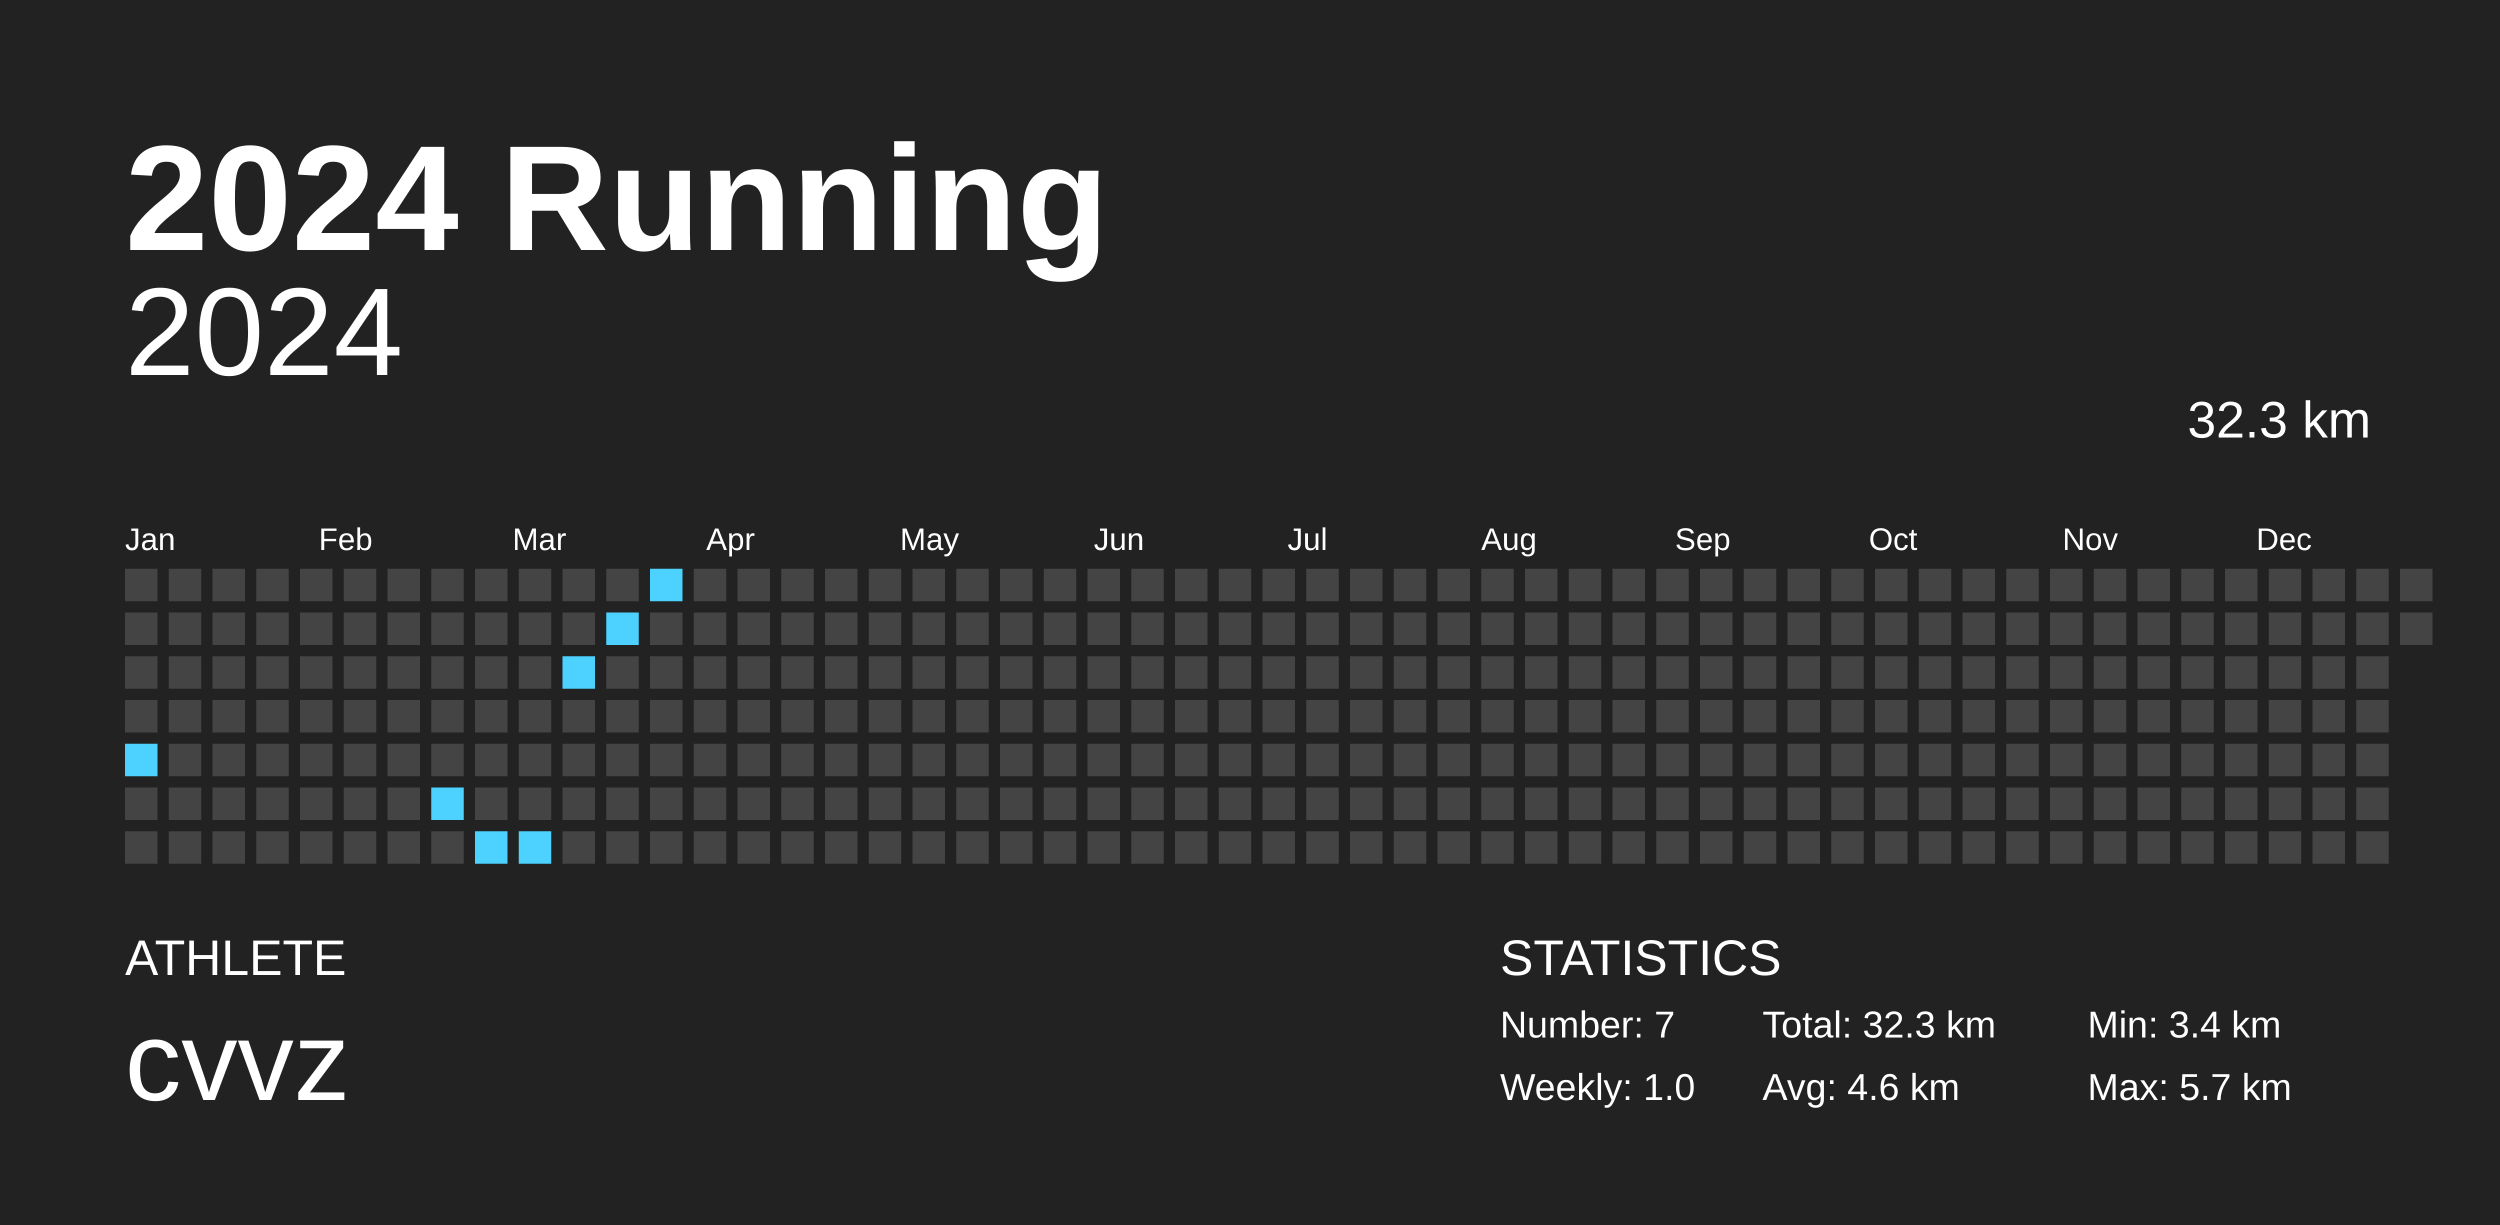
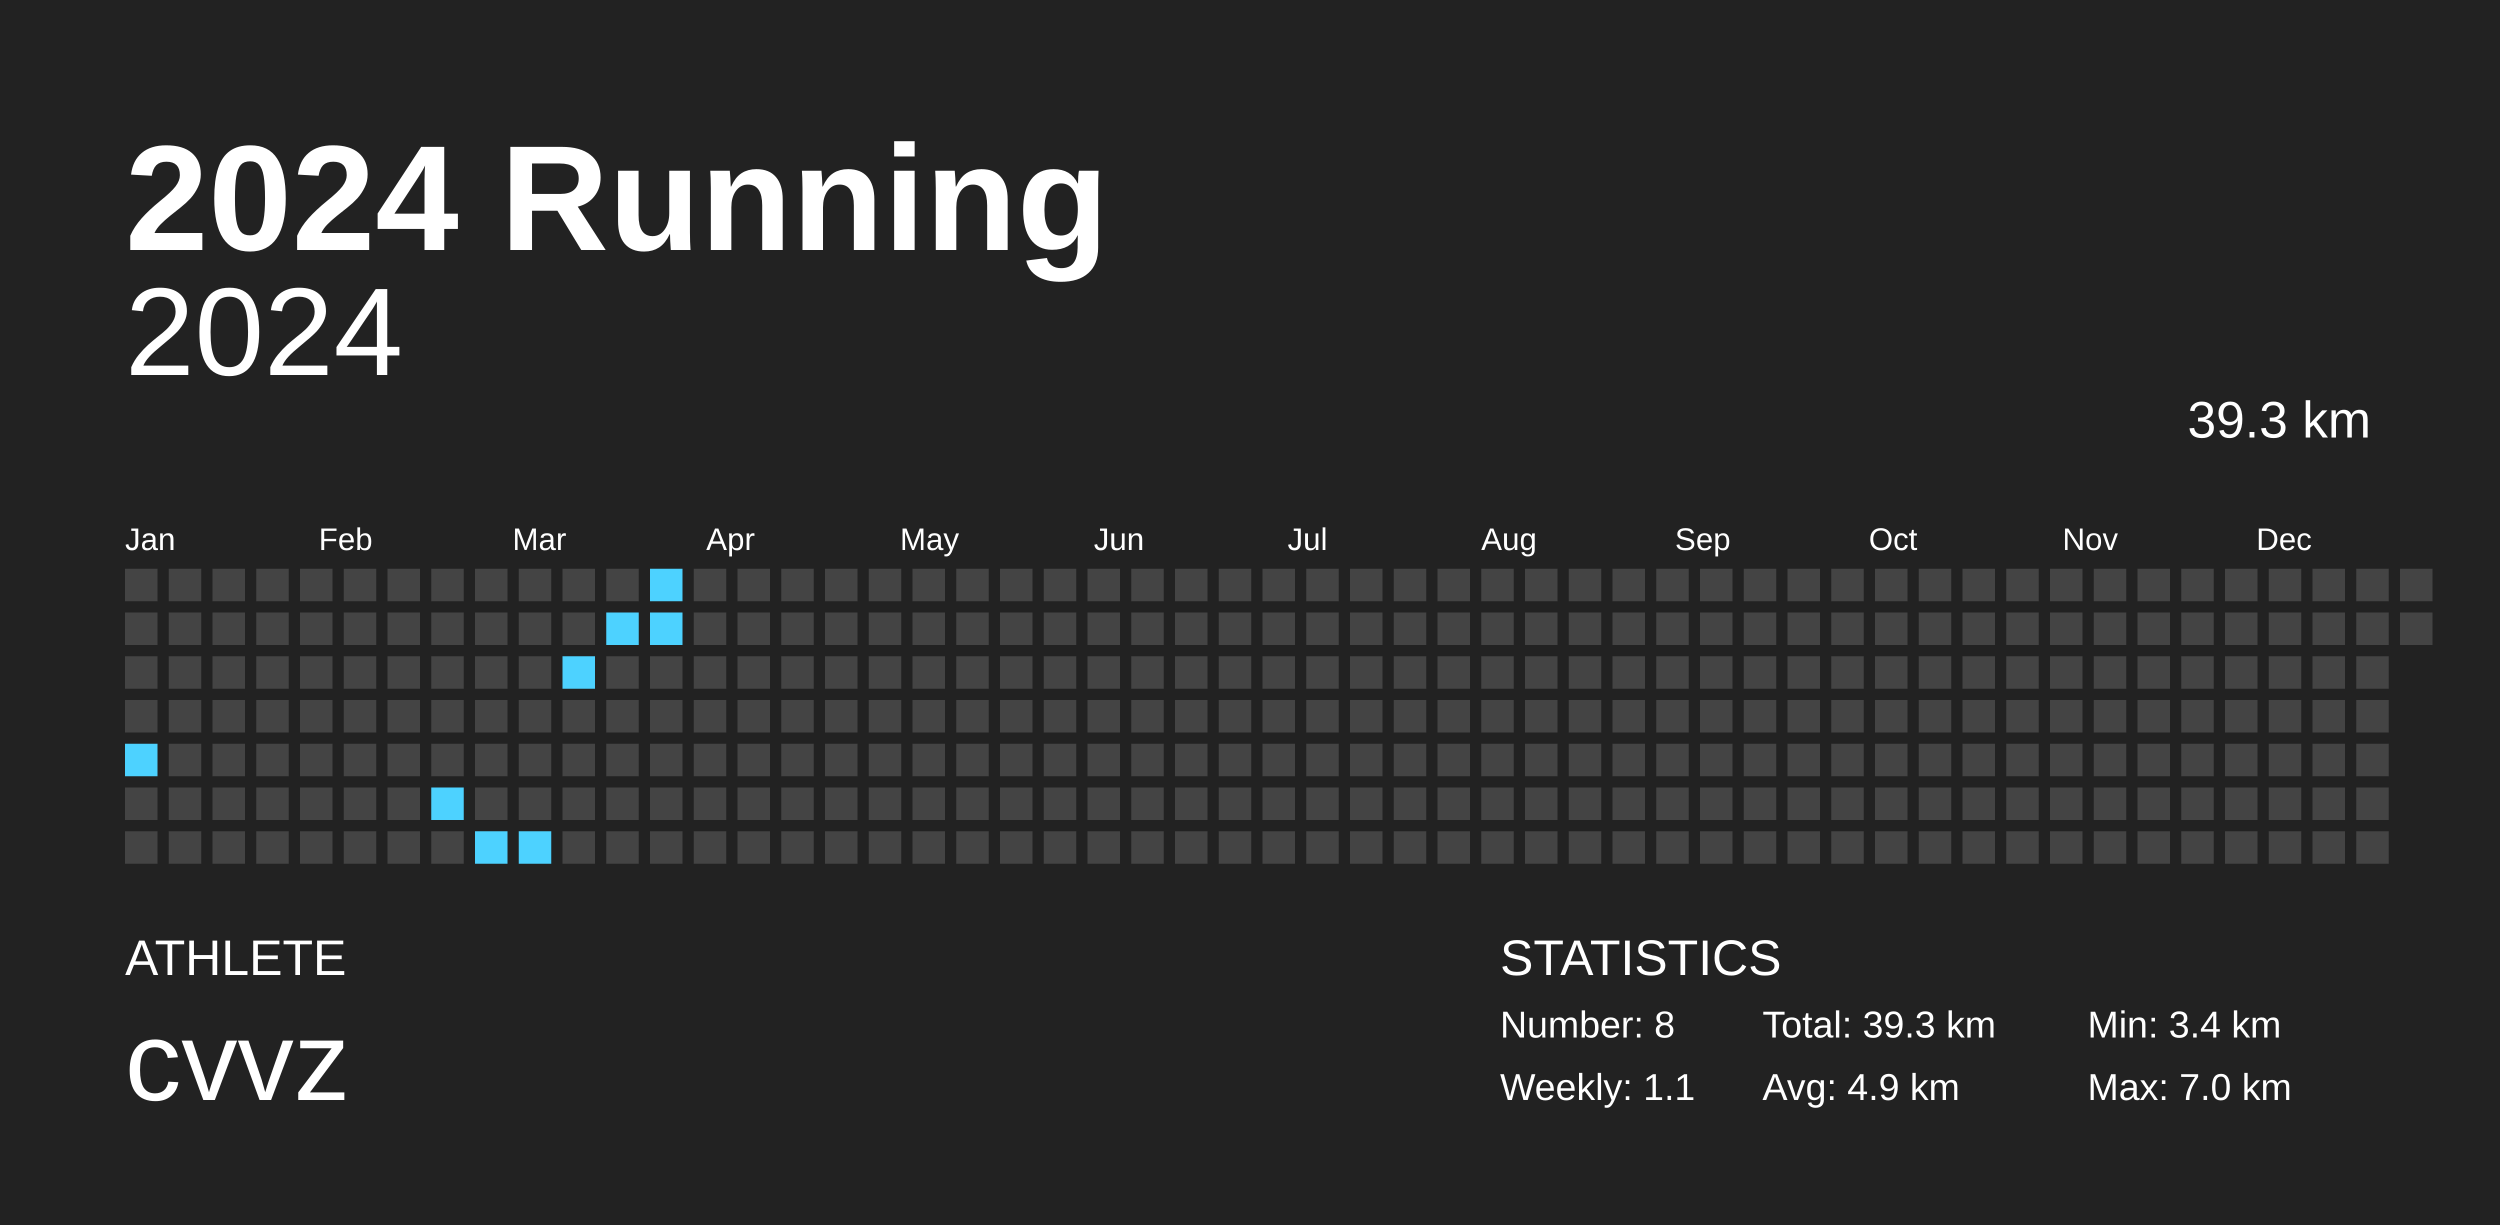
<svg xmlns="http://www.w3.org/2000/svg" baseProfile="full" height="98mm" version="1.1" viewBox="0,0,200,98" width="200mm">
  <defs />
  <rect fill="#222222" height="98" width="200" x="0" y="0" />
  <text fill="#FFFFFF" style="font-size:12px; font-family:Arial; font-weight:bold;" x="10" y="20">2024 Running</text>
  <text fill="#FFFFFF" style="font-size:4px; font-family:Arial" x="10" y="78">ATHLETE</text>
  <text fill="#FFFFFF" style="font-size:9px; font-family:Arial" x="10" y="88">cvvz</text>
  <text fill="#FFFFFF" style="font-size:4px; font-family:Arial" x="120" y="78">STATISTICS</text>
-   <text fill="#FFFFFF" style="font-size:3px; font-family:Arial" x="120" y="83">Number: 7</text>
-   <text fill="#FFFFFF" style="font-size:3px; font-family:Arial" x="120" y="88">Weekly: 1.0</text>
-   <text fill="#FFFFFF" style="font-size:3px; font-family:Arial" x="141" y="83">Total: 32.3 km</text>
-   <text fill="#FFFFFF" style="font-size:3px; font-family:Arial" x="141" y="88">Avg: 4.6 km</text>
+   <text fill="#FFFFFF" style="font-size:3px; font-family:Arial" x="120" y="83">Number: 8</text>
+   <text fill="#FFFFFF" style="font-size:3px; font-family:Arial" x="120" y="88">Weekly: 1.1</text>
+   <text fill="#FFFFFF" style="font-size:3px; font-family:Arial" x="141" y="83">Total: 39.3 km</text>
+   <text fill="#FFFFFF" style="font-size:3px; font-family:Arial" x="141" y="88">Avg: 4.9 km</text>
  <text fill="#FFFFFF" style="font-size:3px; font-family:Arial" x="167" y="83">Min: 3.4 km</text>
-   <text fill="#FFFFFF" style="font-size:3px; font-family:Arial" x="167" y="88">Max: 5.7 km</text>
+   <text fill="#FFFFFF" style="font-size:3px; font-family:Arial" x="167" y="88">Max: 7.0 km</text>
  <text alignment-baseline="hanging" fill="#FFFFFF" style="font-size:10.0px; font-family:Arial;" x="10" y="30">2024</text>
-   <text alignment-baseline="hanging" fill="#FFFFFF" style="font-size:4.125px; font-family:Arial;" x="175" y="35">32.3 km</text>
+   <text alignment-baseline="hanging" fill="#FFFFFF" style="font-size:4.125px; font-family:Arial;" x="175" y="35">39.3 km</text>
  <text fill="#FFFFFF" style="font-size:2.5px; font-family:Arial" x="10.0" y="44">Jan</text>
  <text fill="#FFFFFF" style="font-size:2.5px; font-family:Arial" x="25.5" y="44">Feb</text>
  <text fill="#FFFFFF" style="font-size:2.5px; font-family:Arial" x="41.0" y="44">Mar</text>
  <text fill="#FFFFFF" style="font-size:2.5px; font-family:Arial" x="56.5" y="44">Apr</text>
  <text fill="#FFFFFF" style="font-size:2.5px; font-family:Arial" x="72.0" y="44">May</text>
  <text fill="#FFFFFF" style="font-size:2.5px; font-family:Arial" x="87.5" y="44">Jun</text>
  <text fill="#FFFFFF" style="font-size:2.5px; font-family:Arial" x="103.0" y="44">Jul</text>
  <text fill="#FFFFFF" style="font-size:2.5px; font-family:Arial" x="118.5" y="44">Aug</text>
  <text fill="#FFFFFF" style="font-size:2.5px; font-family:Arial" x="134.0" y="44">Sep</text>
  <text fill="#FFFFFF" style="font-size:2.5px; font-family:Arial" x="149.5" y="44">Oct</text>
  <text fill="#FFFFFF" style="font-size:2.5px; font-family:Arial" x="165.0" y="44">Nov</text>
  <text fill="#FFFFFF" style="font-size:2.5px; font-family:Arial" x="180.5" y="44">Dec</text>
  <rect fill="#444444" height="2.6" width="2.6" x="10.0" y="45.5" />
  <rect fill="#444444" height="2.6" width="2.6" x="10.0" y="49.0" />
  <rect fill="#444444" height="2.6" width="2.6" x="10.0" y="52.5" />
  <rect fill="#444444" height="2.6" width="2.6" x="10.0" y="56.0" />
  <rect fill="#4dd2ff" height="2.6" width="2.6" x="10.0" y="59.5" />
  <rect fill="#444444" height="2.6" width="2.6" x="10.0" y="63.0" />
  <rect fill="#444444" height="2.6" width="2.6" x="10.0" y="66.5" />
  <rect fill="#444444" height="2.6" width="2.6" x="13.5" y="45.5" />
  <rect fill="#444444" height="2.6" width="2.6" x="13.5" y="49.0" />
  <rect fill="#444444" height="2.6" width="2.6" x="13.5" y="52.5" />
  <rect fill="#444444" height="2.6" width="2.6" x="13.5" y="56.0" />
  <rect fill="#444444" height="2.6" width="2.6" x="13.5" y="59.5" />
  <rect fill="#444444" height="2.6" width="2.6" x="13.5" y="63.0" />
  <rect fill="#444444" height="2.6" width="2.6" x="13.5" y="66.5" />
  <rect fill="#444444" height="2.6" width="2.6" x="17.0" y="45.5" />
  <rect fill="#444444" height="2.6" width="2.6" x="17.0" y="49.0" />
  <rect fill="#444444" height="2.6" width="2.6" x="17.0" y="52.5" />
  <rect fill="#444444" height="2.6" width="2.6" x="17.0" y="56.0" />
  <rect fill="#444444" height="2.6" width="2.6" x="17.0" y="59.5" />
  <rect fill="#444444" height="2.6" width="2.6" x="17.0" y="63.0" />
  <rect fill="#444444" height="2.6" width="2.6" x="17.0" y="66.5" />
  <rect fill="#444444" height="2.6" width="2.6" x="20.5" y="45.5" />
  <rect fill="#444444" height="2.6" width="2.6" x="20.5" y="49.0" />
  <rect fill="#444444" height="2.6" width="2.6" x="20.5" y="52.5" />
  <rect fill="#444444" height="2.6" width="2.6" x="20.5" y="56.0" />
  <rect fill="#444444" height="2.6" width="2.6" x="20.5" y="59.5" />
  <rect fill="#444444" height="2.6" width="2.6" x="20.5" y="63.0" />
  <rect fill="#444444" height="2.6" width="2.6" x="20.5" y="66.5" />
  <rect fill="#444444" height="2.6" width="2.6" x="24.0" y="45.5" />
  <rect fill="#444444" height="2.6" width="2.6" x="24.0" y="49.0" />
  <rect fill="#444444" height="2.6" width="2.6" x="24.0" y="52.5" />
  <rect fill="#444444" height="2.6" width="2.6" x="24.0" y="56.0" />
  <rect fill="#444444" height="2.6" width="2.6" x="24.0" y="59.5" />
  <rect fill="#444444" height="2.6" width="2.6" x="24.0" y="63.0" />
  <rect fill="#444444" height="2.6" width="2.6" x="24.0" y="66.5" />
  <rect fill="#444444" height="2.6" width="2.6" x="27.5" y="45.5" />
  <rect fill="#444444" height="2.6" width="2.6" x="27.5" y="49.0" />
  <rect fill="#444444" height="2.6" width="2.6" x="27.5" y="52.5" />
  <rect fill="#444444" height="2.6" width="2.6" x="27.5" y="56.0" />
  <rect fill="#444444" height="2.6" width="2.6" x="27.5" y="59.5" />
  <rect fill="#444444" height="2.6" width="2.6" x="27.5" y="63.0" />
  <rect fill="#444444" height="2.6" width="2.6" x="27.5" y="66.5" />
  <rect fill="#444444" height="2.6" width="2.6" x="31.0" y="45.5" />
  <rect fill="#444444" height="2.6" width="2.6" x="31.0" y="49.0" />
  <rect fill="#444444" height="2.6" width="2.6" x="31.0" y="52.5" />
  <rect fill="#444444" height="2.6" width="2.6" x="31.0" y="56.0" />
  <rect fill="#444444" height="2.6" width="2.6" x="31.0" y="59.5" />
  <rect fill="#444444" height="2.6" width="2.6" x="31.0" y="63.0" />
  <rect fill="#444444" height="2.6" width="2.6" x="31.0" y="66.5" />
  <rect fill="#444444" height="2.6" width="2.6" x="34.5" y="45.5" />
  <rect fill="#444444" height="2.6" width="2.6" x="34.5" y="49.0" />
  <rect fill="#444444" height="2.6" width="2.6" x="34.5" y="52.5" />
  <rect fill="#444444" height="2.6" width="2.6" x="34.5" y="56.0" />
  <rect fill="#444444" height="2.6" width="2.6" x="34.5" y="59.5" />
  <rect fill="#4dd2ff" height="2.6" width="2.6" x="34.5" y="63.0" />
  <rect fill="#444444" height="2.6" width="2.6" x="34.5" y="66.5" />
  <rect fill="#444444" height="2.6" width="2.6" x="38.0" y="45.5" />
  <rect fill="#444444" height="2.6" width="2.6" x="38.0" y="49.0" />
  <rect fill="#444444" height="2.6" width="2.6" x="38.0" y="52.5" />
  <rect fill="#444444" height="2.6" width="2.6" x="38.0" y="56.0" />
  <rect fill="#444444" height="2.6" width="2.6" x="38.0" y="59.5" />
  <rect fill="#444444" height="2.6" width="2.6" x="38.0" y="63.0" />
  <rect fill="#4dd2ff" height="2.6" width="2.6" x="38.0" y="66.5" />
  <rect fill="#444444" height="2.6" width="2.6" x="41.5" y="45.5" />
  <rect fill="#444444" height="2.6" width="2.6" x="41.5" y="49.0" />
  <rect fill="#444444" height="2.6" width="2.6" x="41.5" y="52.5" />
  <rect fill="#444444" height="2.6" width="2.6" x="41.5" y="56.0" />
  <rect fill="#444444" height="2.6" width="2.6" x="41.5" y="59.5" />
  <rect fill="#444444" height="2.6" width="2.6" x="41.5" y="63.0" />
  <rect fill="#4dd2ff" height="2.6" width="2.6" x="41.5" y="66.5" />
  <rect fill="#444444" height="2.6" width="2.6" x="45.0" y="45.5" />
  <rect fill="#444444" height="2.6" width="2.6" x="45.0" y="49.0" />
  <rect fill="#4dd2ff" height="2.6" width="2.6" x="45.0" y="52.5" />
  <rect fill="#444444" height="2.6" width="2.6" x="45.0" y="56.0" />
  <rect fill="#444444" height="2.6" width="2.6" x="45.0" y="59.5" />
  <rect fill="#444444" height="2.6" width="2.6" x="45.0" y="63.0" />
  <rect fill="#444444" height="2.6" width="2.6" x="45.0" y="66.5" />
  <rect fill="#444444" height="2.6" width="2.6" x="48.5" y="45.5" />
  <rect fill="#4dd2ff" height="2.6" width="2.6" x="48.5" y="49.0" />
  <rect fill="#444444" height="2.6" width="2.6" x="48.5" y="52.5" />
  <rect fill="#444444" height="2.6" width="2.6" x="48.5" y="56.0" />
  <rect fill="#444444" height="2.6" width="2.6" x="48.5" y="59.5" />
  <rect fill="#444444" height="2.6" width="2.6" x="48.5" y="63.0" />
  <rect fill="#444444" height="2.6" width="2.6" x="48.5" y="66.5" />
  <rect fill="#4dd2ff" height="2.6" width="2.6" x="52.0" y="45.5" />
-   <rect fill="#444444" height="2.6" width="2.6" x="52.0" y="49.0" />
+   <rect fill="#4dd2ff" height="2.6" width="2.6" x="52.0" y="49.0" />
  <rect fill="#444444" height="2.6" width="2.6" x="52.0" y="52.5" />
  <rect fill="#444444" height="2.6" width="2.6" x="52.0" y="56.0" />
  <rect fill="#444444" height="2.6" width="2.6" x="52.0" y="59.5" />
  <rect fill="#444444" height="2.6" width="2.6" x="52.0" y="63.0" />
  <rect fill="#444444" height="2.6" width="2.6" x="52.0" y="66.5" />
  <rect fill="#444444" height="2.6" width="2.6" x="55.5" y="45.5" />
  <rect fill="#444444" height="2.6" width="2.6" x="55.5" y="49.0" />
  <rect fill="#444444" height="2.6" width="2.6" x="55.5" y="52.5" />
  <rect fill="#444444" height="2.6" width="2.6" x="55.5" y="56.0" />
  <rect fill="#444444" height="2.6" width="2.6" x="55.5" y="59.5" />
  <rect fill="#444444" height="2.6" width="2.6" x="55.5" y="63.0" />
  <rect fill="#444444" height="2.6" width="2.6" x="55.5" y="66.5" />
  <rect fill="#444444" height="2.6" width="2.6" x="59.0" y="45.5" />
  <rect fill="#444444" height="2.6" width="2.6" x="59.0" y="49.0" />
  <rect fill="#444444" height="2.6" width="2.6" x="59.0" y="52.5" />
  <rect fill="#444444" height="2.6" width="2.6" x="59.0" y="56.0" />
  <rect fill="#444444" height="2.6" width="2.6" x="59.0" y="59.5" />
  <rect fill="#444444" height="2.6" width="2.6" x="59.0" y="63.0" />
  <rect fill="#444444" height="2.6" width="2.6" x="59.0" y="66.5" />
  <rect fill="#444444" height="2.6" width="2.6" x="62.5" y="45.5" />
  <rect fill="#444444" height="2.6" width="2.6" x="62.5" y="49.0" />
  <rect fill="#444444" height="2.6" width="2.6" x="62.5" y="52.5" />
  <rect fill="#444444" height="2.6" width="2.6" x="62.5" y="56.0" />
  <rect fill="#444444" height="2.6" width="2.6" x="62.5" y="59.5" />
  <rect fill="#444444" height="2.6" width="2.6" x="62.5" y="63.0" />
  <rect fill="#444444" height="2.6" width="2.6" x="62.5" y="66.5" />
  <rect fill="#444444" height="2.6" width="2.6" x="66.0" y="45.5" />
  <rect fill="#444444" height="2.6" width="2.6" x="66.0" y="49.0" />
  <rect fill="#444444" height="2.6" width="2.6" x="66.0" y="52.5" />
  <rect fill="#444444" height="2.6" width="2.6" x="66.0" y="56.0" />
  <rect fill="#444444" height="2.6" width="2.6" x="66.0" y="59.5" />
  <rect fill="#444444" height="2.6" width="2.6" x="66.0" y="63.0" />
  <rect fill="#444444" height="2.6" width="2.6" x="66.0" y="66.5" />
  <rect fill="#444444" height="2.6" width="2.6" x="69.5" y="45.5" />
  <rect fill="#444444" height="2.6" width="2.6" x="69.5" y="49.0" />
  <rect fill="#444444" height="2.6" width="2.6" x="69.5" y="52.5" />
  <rect fill="#444444" height="2.6" width="2.6" x="69.5" y="56.0" />
  <rect fill="#444444" height="2.6" width="2.6" x="69.5" y="59.5" />
  <rect fill="#444444" height="2.6" width="2.6" x="69.5" y="63.0" />
  <rect fill="#444444" height="2.6" width="2.6" x="69.5" y="66.5" />
  <rect fill="#444444" height="2.6" width="2.6" x="73.0" y="45.5" />
  <rect fill="#444444" height="2.6" width="2.6" x="73.0" y="49.0" />
  <rect fill="#444444" height="2.6" width="2.6" x="73.0" y="52.5" />
  <rect fill="#444444" height="2.6" width="2.6" x="73.0" y="56.0" />
  <rect fill="#444444" height="2.6" width="2.6" x="73.0" y="59.5" />
  <rect fill="#444444" height="2.6" width="2.6" x="73.0" y="63.0" />
  <rect fill="#444444" height="2.6" width="2.6" x="73.0" y="66.5" />
  <rect fill="#444444" height="2.6" width="2.6" x="76.5" y="45.5" />
  <rect fill="#444444" height="2.6" width="2.6" x="76.5" y="49.0" />
  <rect fill="#444444" height="2.6" width="2.6" x="76.5" y="52.5" />
  <rect fill="#444444" height="2.6" width="2.6" x="76.5" y="56.0" />
  <rect fill="#444444" height="2.6" width="2.6" x="76.5" y="59.5" />
  <rect fill="#444444" height="2.6" width="2.6" x="76.5" y="63.0" />
  <rect fill="#444444" height="2.6" width="2.6" x="76.5" y="66.5" />
  <rect fill="#444444" height="2.6" width="2.6" x="80.0" y="45.5" />
  <rect fill="#444444" height="2.6" width="2.6" x="80.0" y="49.0" />
  <rect fill="#444444" height="2.6" width="2.6" x="80.0" y="52.5" />
  <rect fill="#444444" height="2.6" width="2.6" x="80.0" y="56.0" />
  <rect fill="#444444" height="2.6" width="2.6" x="80.0" y="59.5" />
  <rect fill="#444444" height="2.6" width="2.6" x="80.0" y="63.0" />
  <rect fill="#444444" height="2.6" width="2.6" x="80.0" y="66.5" />
  <rect fill="#444444" height="2.6" width="2.6" x="83.5" y="45.5" />
  <rect fill="#444444" height="2.6" width="2.6" x="83.5" y="49.0" />
  <rect fill="#444444" height="2.6" width="2.6" x="83.5" y="52.5" />
  <rect fill="#444444" height="2.6" width="2.6" x="83.5" y="56.0" />
  <rect fill="#444444" height="2.6" width="2.6" x="83.5" y="59.5" />
  <rect fill="#444444" height="2.6" width="2.6" x="83.5" y="63.0" />
  <rect fill="#444444" height="2.6" width="2.6" x="83.5" y="66.5" />
  <rect fill="#444444" height="2.6" width="2.6" x="87.0" y="45.5" />
  <rect fill="#444444" height="2.6" width="2.6" x="87.0" y="49.0" />
  <rect fill="#444444" height="2.6" width="2.6" x="87.0" y="52.5" />
  <rect fill="#444444" height="2.6" width="2.6" x="87.0" y="56.0" />
  <rect fill="#444444" height="2.6" width="2.6" x="87.0" y="59.5" />
  <rect fill="#444444" height="2.6" width="2.6" x="87.0" y="63.0" />
  <rect fill="#444444" height="2.6" width="2.6" x="87.0" y="66.5" />
  <rect fill="#444444" height="2.6" width="2.6" x="90.5" y="45.5" />
  <rect fill="#444444" height="2.6" width="2.6" x="90.5" y="49.0" />
  <rect fill="#444444" height="2.6" width="2.6" x="90.5" y="52.5" />
  <rect fill="#444444" height="2.6" width="2.6" x="90.5" y="56.0" />
  <rect fill="#444444" height="2.6" width="2.6" x="90.5" y="59.5" />
  <rect fill="#444444" height="2.6" width="2.6" x="90.5" y="63.0" />
  <rect fill="#444444" height="2.6" width="2.6" x="90.5" y="66.5" />
  <rect fill="#444444" height="2.6" width="2.6" x="94.0" y="45.5" />
  <rect fill="#444444" height="2.6" width="2.6" x="94.0" y="49.0" />
  <rect fill="#444444" height="2.6" width="2.6" x="94.0" y="52.5" />
  <rect fill="#444444" height="2.6" width="2.6" x="94.0" y="56.0" />
  <rect fill="#444444" height="2.6" width="2.6" x="94.0" y="59.5" />
  <rect fill="#444444" height="2.6" width="2.6" x="94.0" y="63.0" />
  <rect fill="#444444" height="2.6" width="2.6" x="94.0" y="66.5" />
  <rect fill="#444444" height="2.6" width="2.6" x="97.5" y="45.5" />
  <rect fill="#444444" height="2.6" width="2.6" x="97.5" y="49.0" />
  <rect fill="#444444" height="2.6" width="2.6" x="97.5" y="52.5" />
  <rect fill="#444444" height="2.6" width="2.6" x="97.5" y="56.0" />
  <rect fill="#444444" height="2.6" width="2.6" x="97.5" y="59.5" />
  <rect fill="#444444" height="2.6" width="2.6" x="97.5" y="63.0" />
  <rect fill="#444444" height="2.6" width="2.6" x="97.5" y="66.5" />
  <rect fill="#444444" height="2.6" width="2.6" x="101.0" y="45.5" />
  <rect fill="#444444" height="2.6" width="2.6" x="101.0" y="49.0" />
  <rect fill="#444444" height="2.6" width="2.6" x="101.0" y="52.5" />
  <rect fill="#444444" height="2.6" width="2.6" x="101.0" y="56.0" />
  <rect fill="#444444" height="2.6" width="2.6" x="101.0" y="59.5" />
  <rect fill="#444444" height="2.6" width="2.6" x="101.0" y="63.0" />
  <rect fill="#444444" height="2.6" width="2.6" x="101.0" y="66.5" />
  <rect fill="#444444" height="2.6" width="2.6" x="104.5" y="45.5" />
  <rect fill="#444444" height="2.6" width="2.6" x="104.5" y="49.0" />
  <rect fill="#444444" height="2.6" width="2.6" x="104.5" y="52.5" />
  <rect fill="#444444" height="2.6" width="2.6" x="104.5" y="56.0" />
  <rect fill="#444444" height="2.6" width="2.6" x="104.5" y="59.5" />
  <rect fill="#444444" height="2.6" width="2.6" x="104.5" y="63.0" />
  <rect fill="#444444" height="2.6" width="2.6" x="104.5" y="66.5" />
  <rect fill="#444444" height="2.6" width="2.6" x="108.0" y="45.5" />
  <rect fill="#444444" height="2.6" width="2.6" x="108.0" y="49.0" />
  <rect fill="#444444" height="2.6" width="2.6" x="108.0" y="52.5" />
  <rect fill="#444444" height="2.6" width="2.6" x="108.0" y="56.0" />
  <rect fill="#444444" height="2.6" width="2.6" x="108.0" y="59.5" />
  <rect fill="#444444" height="2.6" width="2.6" x="108.0" y="63.0" />
  <rect fill="#444444" height="2.6" width="2.6" x="108.0" y="66.5" />
  <rect fill="#444444" height="2.6" width="2.6" x="111.5" y="45.5" />
  <rect fill="#444444" height="2.6" width="2.6" x="111.5" y="49.0" />
  <rect fill="#444444" height="2.6" width="2.6" x="111.5" y="52.5" />
  <rect fill="#444444" height="2.6" width="2.6" x="111.5" y="56.0" />
  <rect fill="#444444" height="2.6" width="2.6" x="111.5" y="59.5" />
  <rect fill="#444444" height="2.6" width="2.6" x="111.5" y="63.0" />
  <rect fill="#444444" height="2.6" width="2.6" x="111.5" y="66.5" />
  <rect fill="#444444" height="2.6" width="2.6" x="115.0" y="45.5" />
  <rect fill="#444444" height="2.6" width="2.6" x="115.0" y="49.0" />
  <rect fill="#444444" height="2.6" width="2.6" x="115.0" y="52.5" />
  <rect fill="#444444" height="2.6" width="2.6" x="115.0" y="56.0" />
  <rect fill="#444444" height="2.6" width="2.6" x="115.0" y="59.5" />
  <rect fill="#444444" height="2.6" width="2.6" x="115.0" y="63.0" />
  <rect fill="#444444" height="2.6" width="2.6" x="115.0" y="66.5" />
  <rect fill="#444444" height="2.6" width="2.6" x="118.5" y="45.5" />
  <rect fill="#444444" height="2.6" width="2.6" x="118.5" y="49.0" />
  <rect fill="#444444" height="2.6" width="2.6" x="118.5" y="52.5" />
  <rect fill="#444444" height="2.6" width="2.6" x="118.5" y="56.0" />
  <rect fill="#444444" height="2.6" width="2.6" x="118.5" y="59.5" />
  <rect fill="#444444" height="2.6" width="2.6" x="118.5" y="63.0" />
  <rect fill="#444444" height="2.6" width="2.6" x="118.5" y="66.5" />
  <rect fill="#444444" height="2.6" width="2.6" x="122.0" y="45.5" />
  <rect fill="#444444" height="2.6" width="2.6" x="122.0" y="49.0" />
  <rect fill="#444444" height="2.6" width="2.6" x="122.0" y="52.5" />
  <rect fill="#444444" height="2.6" width="2.6" x="122.0" y="56.0" />
  <rect fill="#444444" height="2.6" width="2.6" x="122.0" y="59.5" />
  <rect fill="#444444" height="2.6" width="2.6" x="122.0" y="63.0" />
  <rect fill="#444444" height="2.6" width="2.6" x="122.0" y="66.5" />
  <rect fill="#444444" height="2.6" width="2.6" x="125.5" y="45.5" />
  <rect fill="#444444" height="2.6" width="2.6" x="125.5" y="49.0" />
  <rect fill="#444444" height="2.6" width="2.6" x="125.5" y="52.5" />
  <rect fill="#444444" height="2.6" width="2.6" x="125.5" y="56.0" />
  <rect fill="#444444" height="2.6" width="2.6" x="125.5" y="59.5" />
  <rect fill="#444444" height="2.6" width="2.6" x="125.5" y="63.0" />
  <rect fill="#444444" height="2.6" width="2.6" x="125.5" y="66.5" />
  <rect fill="#444444" height="2.6" width="2.6" x="129.0" y="45.5" />
  <rect fill="#444444" height="2.6" width="2.6" x="129.0" y="49.0" />
  <rect fill="#444444" height="2.6" width="2.6" x="129.0" y="52.5" />
  <rect fill="#444444" height="2.6" width="2.6" x="129.0" y="56.0" />
  <rect fill="#444444" height="2.6" width="2.6" x="129.0" y="59.5" />
  <rect fill="#444444" height="2.6" width="2.6" x="129.0" y="63.0" />
  <rect fill="#444444" height="2.6" width="2.6" x="129.0" y="66.5" />
  <rect fill="#444444" height="2.6" width="2.6" x="132.5" y="45.5" />
  <rect fill="#444444" height="2.6" width="2.6" x="132.5" y="49.0" />
  <rect fill="#444444" height="2.6" width="2.6" x="132.5" y="52.5" />
  <rect fill="#444444" height="2.6" width="2.6" x="132.5" y="56.0" />
  <rect fill="#444444" height="2.6" width="2.6" x="132.5" y="59.5" />
  <rect fill="#444444" height="2.6" width="2.6" x="132.5" y="63.0" />
  <rect fill="#444444" height="2.6" width="2.6" x="132.5" y="66.5" />
  <rect fill="#444444" height="2.6" width="2.6" x="136.0" y="45.5" />
  <rect fill="#444444" height="2.6" width="2.6" x="136.0" y="49.0" />
  <rect fill="#444444" height="2.6" width="2.6" x="136.0" y="52.5" />
  <rect fill="#444444" height="2.6" width="2.6" x="136.0" y="56.0" />
  <rect fill="#444444" height="2.6" width="2.6" x="136.0" y="59.5" />
  <rect fill="#444444" height="2.6" width="2.6" x="136.0" y="63.0" />
  <rect fill="#444444" height="2.6" width="2.6" x="136.0" y="66.5" />
  <rect fill="#444444" height="2.6" width="2.6" x="139.5" y="45.5" />
  <rect fill="#444444" height="2.6" width="2.6" x="139.5" y="49.0" />
  <rect fill="#444444" height="2.6" width="2.6" x="139.5" y="52.5" />
  <rect fill="#444444" height="2.6" width="2.6" x="139.5" y="56.0" />
  <rect fill="#444444" height="2.6" width="2.6" x="139.5" y="59.5" />
  <rect fill="#444444" height="2.6" width="2.6" x="139.5" y="63.0" />
  <rect fill="#444444" height="2.6" width="2.6" x="139.5" y="66.5" />
  <rect fill="#444444" height="2.6" width="2.6" x="143.0" y="45.5" />
  <rect fill="#444444" height="2.6" width="2.6" x="143.0" y="49.0" />
  <rect fill="#444444" height="2.6" width="2.6" x="143.0" y="52.5" />
  <rect fill="#444444" height="2.6" width="2.6" x="143.0" y="56.0" />
  <rect fill="#444444" height="2.6" width="2.6" x="143.0" y="59.5" />
  <rect fill="#444444" height="2.6" width="2.6" x="143.0" y="63.0" />
  <rect fill="#444444" height="2.6" width="2.6" x="143.0" y="66.5" />
  <rect fill="#444444" height="2.6" width="2.6" x="146.5" y="45.5" />
  <rect fill="#444444" height="2.6" width="2.6" x="146.5" y="49.0" />
  <rect fill="#444444" height="2.6" width="2.6" x="146.5" y="52.5" />
  <rect fill="#444444" height="2.6" width="2.6" x="146.5" y="56.0" />
  <rect fill="#444444" height="2.6" width="2.6" x="146.5" y="59.5" />
  <rect fill="#444444" height="2.6" width="2.6" x="146.5" y="63.0" />
  <rect fill="#444444" height="2.6" width="2.6" x="146.5" y="66.5" />
  <rect fill="#444444" height="2.6" width="2.6" x="150.0" y="45.5" />
  <rect fill="#444444" height="2.6" width="2.6" x="150.0" y="49.0" />
  <rect fill="#444444" height="2.6" width="2.6" x="150.0" y="52.5" />
  <rect fill="#444444" height="2.6" width="2.6" x="150.0" y="56.0" />
  <rect fill="#444444" height="2.6" width="2.6" x="150.0" y="59.5" />
  <rect fill="#444444" height="2.6" width="2.6" x="150.0" y="63.0" />
  <rect fill="#444444" height="2.6" width="2.6" x="150.0" y="66.5" />
  <rect fill="#444444" height="2.6" width="2.6" x="153.5" y="45.5" />
  <rect fill="#444444" height="2.6" width="2.6" x="153.5" y="49.0" />
  <rect fill="#444444" height="2.6" width="2.6" x="153.5" y="52.5" />
  <rect fill="#444444" height="2.6" width="2.6" x="153.5" y="56.0" />
  <rect fill="#444444" height="2.6" width="2.6" x="153.5" y="59.5" />
  <rect fill="#444444" height="2.6" width="2.6" x="153.5" y="63.0" />
  <rect fill="#444444" height="2.6" width="2.6" x="153.5" y="66.5" />
  <rect fill="#444444" height="2.6" width="2.6" x="157.0" y="45.5" />
  <rect fill="#444444" height="2.6" width="2.6" x="157.0" y="49.0" />
  <rect fill="#444444" height="2.6" width="2.6" x="157.0" y="52.5" />
  <rect fill="#444444" height="2.6" width="2.6" x="157.0" y="56.0" />
  <rect fill="#444444" height="2.6" width="2.6" x="157.0" y="59.5" />
  <rect fill="#444444" height="2.6" width="2.6" x="157.0" y="63.0" />
  <rect fill="#444444" height="2.6" width="2.6" x="157.0" y="66.5" />
  <rect fill="#444444" height="2.6" width="2.6" x="160.5" y="45.5" />
  <rect fill="#444444" height="2.6" width="2.6" x="160.5" y="49.0" />
  <rect fill="#444444" height="2.6" width="2.6" x="160.5" y="52.5" />
  <rect fill="#444444" height="2.6" width="2.6" x="160.5" y="56.0" />
  <rect fill="#444444" height="2.6" width="2.6" x="160.5" y="59.5" />
  <rect fill="#444444" height="2.6" width="2.6" x="160.5" y="63.0" />
  <rect fill="#444444" height="2.6" width="2.6" x="160.5" y="66.5" />
  <rect fill="#444444" height="2.6" width="2.6" x="164.0" y="45.5" />
  <rect fill="#444444" height="2.6" width="2.6" x="164.0" y="49.0" />
  <rect fill="#444444" height="2.6" width="2.6" x="164.0" y="52.5" />
  <rect fill="#444444" height="2.6" width="2.6" x="164.0" y="56.0" />
  <rect fill="#444444" height="2.6" width="2.6" x="164.0" y="59.5" />
  <rect fill="#444444" height="2.6" width="2.6" x="164.0" y="63.0" />
  <rect fill="#444444" height="2.6" width="2.6" x="164.0" y="66.5" />
  <rect fill="#444444" height="2.6" width="2.6" x="167.5" y="45.5" />
  <rect fill="#444444" height="2.6" width="2.6" x="167.5" y="49.0" />
  <rect fill="#444444" height="2.6" width="2.6" x="167.5" y="52.5" />
  <rect fill="#444444" height="2.6" width="2.6" x="167.5" y="56.0" />
  <rect fill="#444444" height="2.6" width="2.6" x="167.5" y="59.5" />
  <rect fill="#444444" height="2.6" width="2.6" x="167.5" y="63.0" />
  <rect fill="#444444" height="2.6" width="2.6" x="167.5" y="66.5" />
  <rect fill="#444444" height="2.6" width="2.6" x="171.0" y="45.5" />
  <rect fill="#444444" height="2.6" width="2.6" x="171.0" y="49.0" />
  <rect fill="#444444" height="2.6" width="2.6" x="171.0" y="52.5" />
  <rect fill="#444444" height="2.6" width="2.6" x="171.0" y="56.0" />
  <rect fill="#444444" height="2.6" width="2.6" x="171.0" y="59.5" />
  <rect fill="#444444" height="2.6" width="2.6" x="171.0" y="63.0" />
  <rect fill="#444444" height="2.6" width="2.6" x="171.0" y="66.5" />
  <rect fill="#444444" height="2.6" width="2.6" x="174.5" y="45.5" />
  <rect fill="#444444" height="2.6" width="2.6" x="174.5" y="49.0" />
  <rect fill="#444444" height="2.6" width="2.6" x="174.5" y="52.5" />
  <rect fill="#444444" height="2.6" width="2.6" x="174.5" y="56.0" />
  <rect fill="#444444" height="2.6" width="2.6" x="174.5" y="59.5" />
  <rect fill="#444444" height="2.6" width="2.6" x="174.5" y="63.0" />
  <rect fill="#444444" height="2.6" width="2.6" x="174.5" y="66.5" />
  <rect fill="#444444" height="2.6" width="2.6" x="178.0" y="45.5" />
  <rect fill="#444444" height="2.6" width="2.6" x="178.0" y="49.0" />
  <rect fill="#444444" height="2.6" width="2.6" x="178.0" y="52.5" />
  <rect fill="#444444" height="2.6" width="2.6" x="178.0" y="56.0" />
  <rect fill="#444444" height="2.6" width="2.6" x="178.0" y="59.5" />
  <rect fill="#444444" height="2.6" width="2.6" x="178.0" y="63.0" />
  <rect fill="#444444" height="2.6" width="2.6" x="178.0" y="66.5" />
  <rect fill="#444444" height="2.6" width="2.6" x="181.5" y="45.5" />
  <rect fill="#444444" height="2.6" width="2.6" x="181.5" y="49.0" />
  <rect fill="#444444" height="2.6" width="2.6" x="181.5" y="52.5" />
  <rect fill="#444444" height="2.6" width="2.6" x="181.5" y="56.0" />
  <rect fill="#444444" height="2.6" width="2.6" x="181.5" y="59.5" />
  <rect fill="#444444" height="2.6" width="2.6" x="181.5" y="63.0" />
  <rect fill="#444444" height="2.6" width="2.6" x="181.5" y="66.5" />
  <rect fill="#444444" height="2.6" width="2.6" x="185.0" y="45.5" />
  <rect fill="#444444" height="2.6" width="2.6" x="185.0" y="49.0" />
  <rect fill="#444444" height="2.6" width="2.6" x="185.0" y="52.5" />
  <rect fill="#444444" height="2.6" width="2.6" x="185.0" y="56.0" />
  <rect fill="#444444" height="2.6" width="2.6" x="185.0" y="59.5" />
  <rect fill="#444444" height="2.6" width="2.6" x="185.0" y="63.0" />
  <rect fill="#444444" height="2.6" width="2.6" x="185.0" y="66.5" />
  <rect fill="#444444" height="2.6" width="2.6" x="188.5" y="45.5" />
  <rect fill="#444444" height="2.6" width="2.6" x="188.5" y="49.0" />
  <rect fill="#444444" height="2.6" width="2.6" x="188.5" y="52.5" />
  <rect fill="#444444" height="2.6" width="2.6" x="188.5" y="56.0" />
  <rect fill="#444444" height="2.6" width="2.6" x="188.5" y="59.5" />
  <rect fill="#444444" height="2.6" width="2.6" x="188.5" y="63.0" />
  <rect fill="#444444" height="2.6" width="2.6" x="188.5" y="66.5" />
  <rect fill="#444444" height="2.6" width="2.6" x="192.0" y="45.5" />
  <rect fill="#444444" height="2.6" width="2.6" x="192.0" y="49.0" />
</svg>
